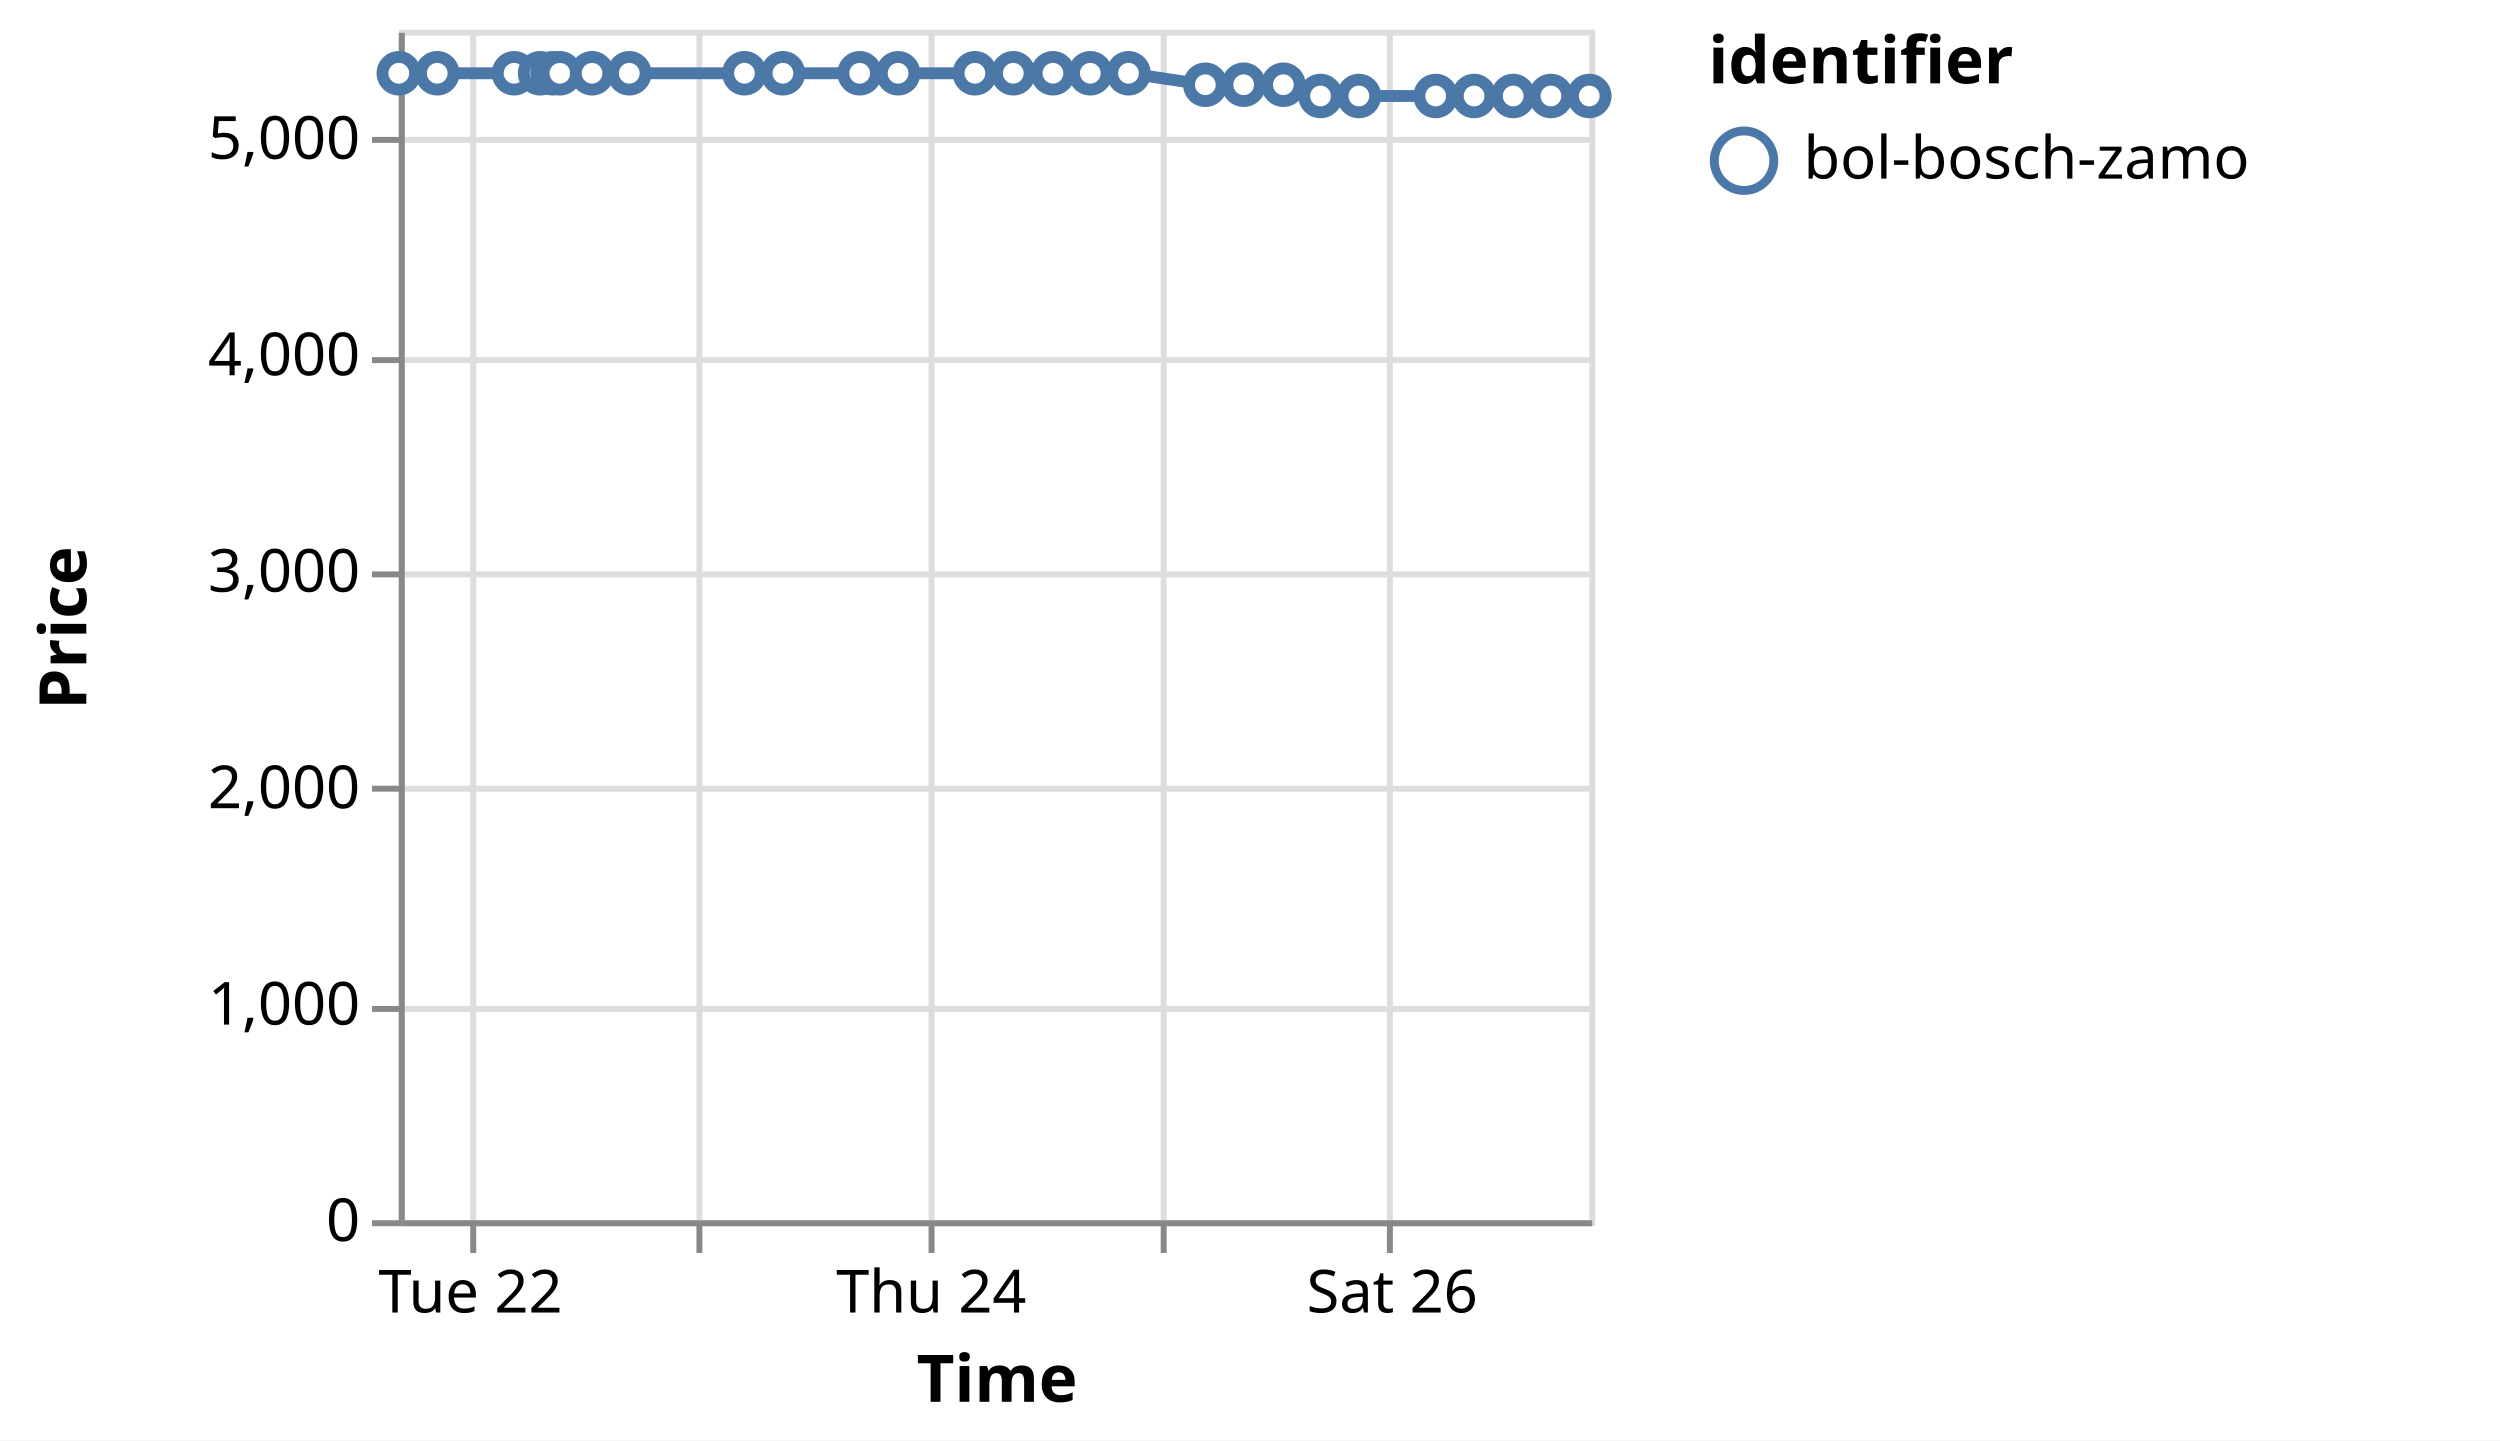
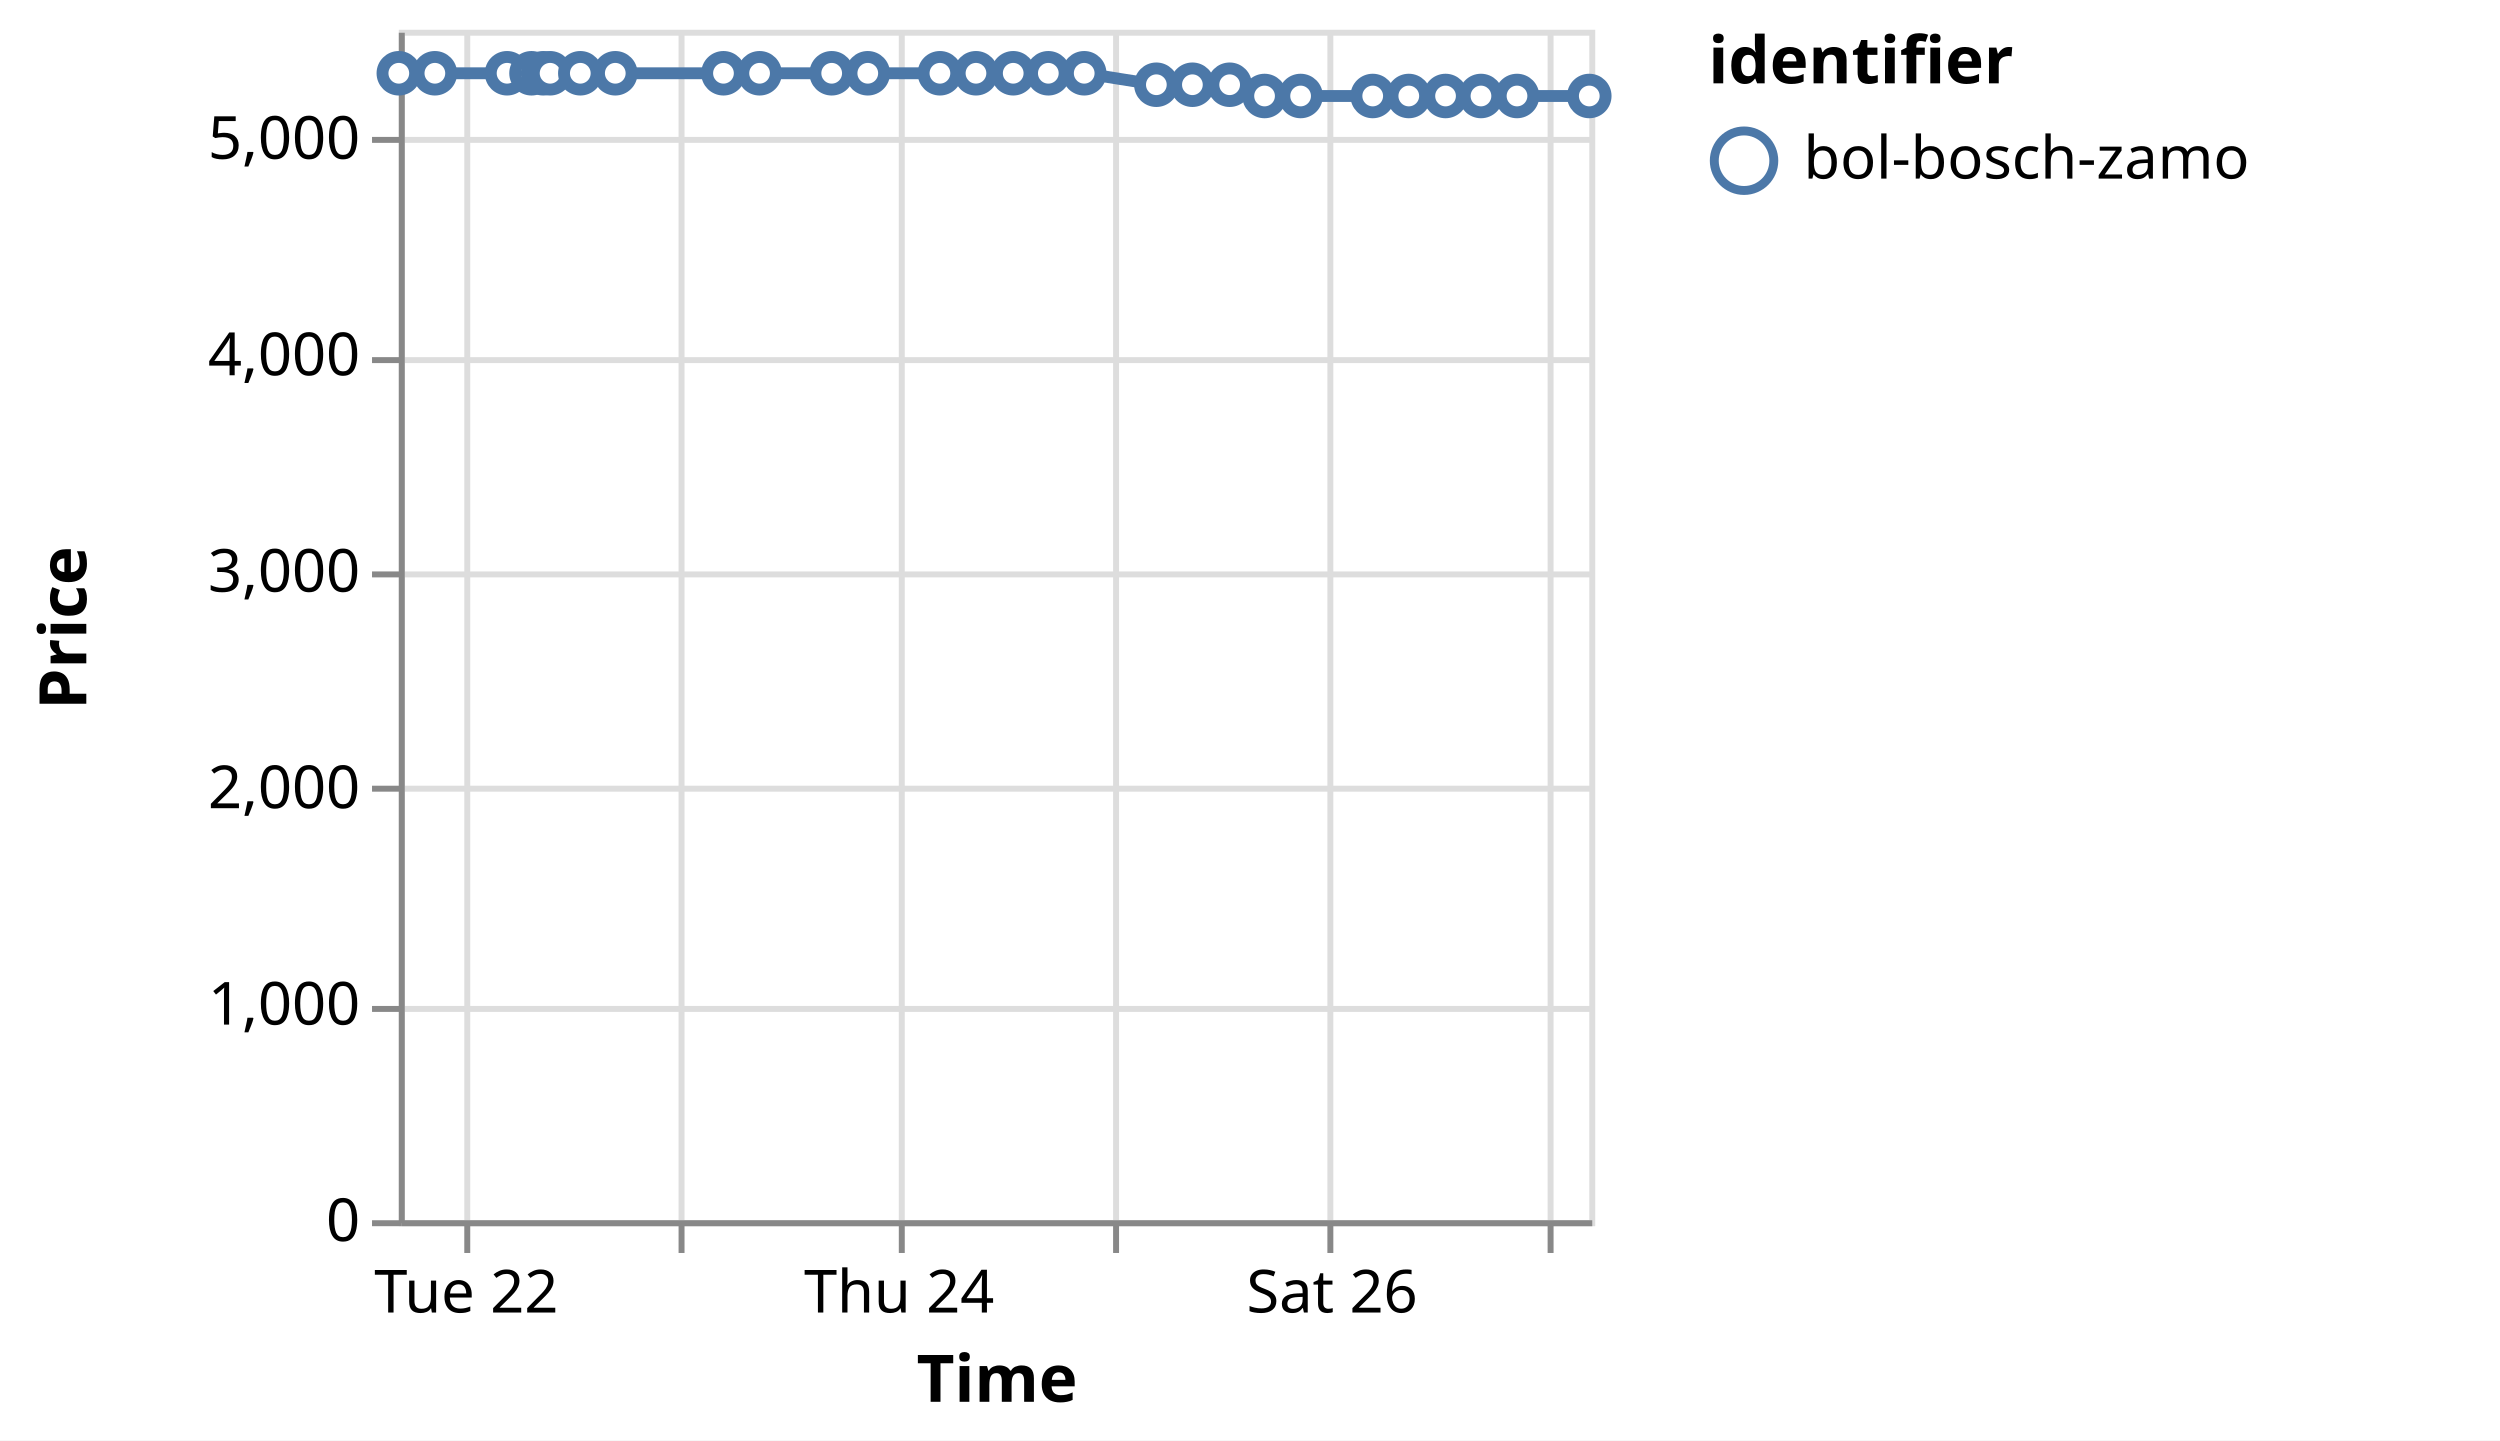
<svg xmlns="http://www.w3.org/2000/svg" version="1.1" class="marks" width="420" height="242" viewBox="0 0 420 242">
  <rect width="420" height="242" fill="white" />
  <g fill="none" stroke-miterlimit="10" transform="translate(67,5)">
    <g class="mark-group role-frame root" role="graphics-object" aria-roledescription="group mark container">
      <g transform="translate(0,0)">
        <path class="background" aria-hidden="true" d="M0.5,0.5h200v200h-200Z" stroke="#ddd" />
        <g>
          <g class="mark-group role-axis" aria-hidden="true">
            <g transform="translate(0.5,200.5)">
              <path class="background" aria-hidden="true" d="M0,0h0v0h0Z" pointer-events="none" />
              <g>
                <g class="mark-rule role-axis-grid" pointer-events="none">
-                   <line transform="translate(12,-200)" x2="0" y2="200" stroke="#ddd" stroke-width="1" opacity="1" />
-                   <line transform="translate(50,-200)" x2="0" y2="200" stroke="#ddd" stroke-width="1" opacity="1" />
-                   <line transform="translate(89,-200)" x2="0" y2="200" stroke="#ddd" stroke-width="1" opacity="1" />
-                   <line transform="translate(128,-200)" x2="0" y2="200" stroke="#ddd" stroke-width="1" opacity="1" />
-                   <line transform="translate(166,-200)" x2="0" y2="200" stroke="#ddd" stroke-width="1" opacity="1" />
+                   <line transform="translate(11,-200)" x2="0" y2="200" stroke="#ddd" stroke-width="1" opacity="1" />
+                   <line transform="translate(47,-200)" x2="0" y2="200" stroke="#ddd" stroke-width="1" opacity="1" />
+                   <line transform="translate(84,-200)" x2="0" y2="200" stroke="#ddd" stroke-width="1" opacity="1" />
+                   <line transform="translate(120,-200)" x2="0" y2="200" stroke="#ddd" stroke-width="1" opacity="1" />
+                   <line transform="translate(156,-200)" x2="0" y2="200" stroke="#ddd" stroke-width="1" opacity="1" />
+                   <line transform="translate(193,-200)" x2="0" y2="200" stroke="#ddd" stroke-width="1" opacity="1" />
                </g>
              </g>
              <path class="foreground" aria-hidden="true" d="" pointer-events="none" display="none" />
            </g>
          </g>
          <g class="mark-group role-axis" aria-hidden="true">
            <g transform="translate(0.5,0.5)">
              <path class="background" aria-hidden="true" d="M0,0h0v0h0Z" pointer-events="none" />
              <g>
                <g class="mark-rule role-axis-grid" pointer-events="none">
                  <line transform="translate(0,200)" x2="200" y2="0" stroke="#ddd" stroke-width="1" opacity="1" />
                  <line transform="translate(0,164)" x2="200" y2="0" stroke="#ddd" stroke-width="1" opacity="1" />
                  <line transform="translate(0,127)" x2="200" y2="0" stroke="#ddd" stroke-width="1" opacity="1" />
                  <line transform="translate(0,91)" x2="200" y2="0" stroke="#ddd" stroke-width="1" opacity="1" />
                  <line transform="translate(0,55)" x2="200" y2="0" stroke="#ddd" stroke-width="1" opacity="1" />
                  <line transform="translate(0,18)" x2="200" y2="0" stroke="#ddd" stroke-width="1" opacity="1" />
                </g>
              </g>
              <path class="foreground" aria-hidden="true" d="" pointer-events="none" display="none" />
            </g>
          </g>
-           <g class="mark-group role-axis" role="graphics-symbol" aria-roledescription="axis" aria-label="X-axis titled 'Time' for a time scale with values from Monday, 21 August 2023, 4:50:33 PM to Saturday, 26 August 2023, 8:50:25 PM">
+           <g class="mark-group role-axis" role="graphics-symbol" aria-roledescription="axis" aria-label="X-axis titled 'Time' for a time scale with values from Monday, 21 August 2023, 4:50:33 PM to Sunday, 27 August 2023, 4:51:20 AM">
            <g transform="translate(0.5,200.5)">
              <path class="background" aria-hidden="true" d="M0,0h0v0h0Z" pointer-events="none" />
              <g>
                <g class="mark-rule role-axis-tick" pointer-events="none">
-                   <line transform="translate(12,0)" x2="0" y2="5" stroke="#888" stroke-width="1" opacity="1" />
-                   <line transform="translate(50,0)" x2="0" y2="5" stroke="#888" stroke-width="1" opacity="1" />
-                   <line transform="translate(89,0)" x2="0" y2="5" stroke="#888" stroke-width="1" opacity="1" />
-                   <line transform="translate(128,0)" x2="0" y2="5" stroke="#888" stroke-width="1" opacity="1" />
-                   <line transform="translate(166,0)" x2="0" y2="5" stroke="#888" stroke-width="1" opacity="1" />
+                   <line transform="translate(11,0)" x2="0" y2="5" stroke="#888" stroke-width="1" opacity="1" />
+                   <line transform="translate(47,0)" x2="0" y2="5" stroke="#888" stroke-width="1" opacity="1" />
+                   <line transform="translate(84,0)" x2="0" y2="5" stroke="#888" stroke-width="1" opacity="1" />
+                   <line transform="translate(120,0)" x2="0" y2="5" stroke="#888" stroke-width="1" opacity="1" />
+                   <line transform="translate(156,0)" x2="0" y2="5" stroke="#888" stroke-width="1" opacity="1" />
+                   <line transform="translate(193,0)" x2="0" y2="5" stroke="#888" stroke-width="1" opacity="1" />
                </g>
                <g class="mark-text role-axis-label" pointer-events="none">
-                   <text text-anchor="middle" transform="translate(11.54443,15)" font-family="sans-serif" font-size="10px" fill="#000" opacity="1">Tue 22</text>
-                   <text text-anchor="middle" transform="translate(50.25475,15)" font-family="sans-serif" font-size="10px" fill="#000" opacity="0">Wed 23</text>
-                   <text text-anchor="middle" transform="translate(88.96508,15)" font-family="sans-serif" font-size="10px" fill="#000" opacity="1">Thu 24</text>
-                   <text text-anchor="middle" transform="translate(127.6754,15)" font-family="sans-serif" font-size="10px" fill="#000" opacity="0">Fri 25</text>
-                   <text text-anchor="middle" transform="translate(166.3857,15)" font-family="sans-serif" font-size="10px" fill="#000" opacity="1">Sat 26</text>
+                   <text text-anchor="middle" transform="translate(10.8435,15)" font-family="sans-serif" font-size="10px" fill="#000" opacity="1">Tue 22</text>
+                   <text text-anchor="middle" transform="translate(47.20353,15)" font-family="sans-serif" font-size="10px" fill="#000" opacity="0">Wed 23</text>
+                   <text text-anchor="middle" transform="translate(83.56355,15)" font-family="sans-serif" font-size="10px" fill="#000" opacity="1">Thu 24</text>
+                   <text text-anchor="middle" transform="translate(119.9236,15)" font-family="sans-serif" font-size="10px" fill="#000" opacity="0">Fri 25</text>
+                   <text text-anchor="middle" transform="translate(156.2836,15)" font-family="sans-serif" font-size="10px" fill="#000" opacity="1">Sat 26</text>
+                   <text text-anchor="middle" transform="translate(192.6436,15)" font-family="sans-serif" font-size="10px" fill="#000" opacity="0">Aug 27</text>
                </g>
                <g class="mark-rule role-axis-domain" pointer-events="none">
                  <line transform="translate(0,0)" x2="200" y2="0" stroke="#888" stroke-width="1" opacity="1" />
                </g>
                <g class="mark-text role-axis-title" pointer-events="none">
                  <text text-anchor="middle" transform="translate(100,30)" font-family="sans-serif" font-size="11px" font-weight="bold" fill="#000" opacity="1">Time</text>
                </g>
              </g>
              <path class="foreground" aria-hidden="true" d="" pointer-events="none" display="none" />
            </g>
          </g>
          <g class="mark-group role-axis" role="graphics-symbol" aria-roledescription="axis" aria-label="Y-axis titled 'Price' for a linear scale with values from 0 to 5,500">
            <g transform="translate(0.5,0.5)">
              <path class="background" aria-hidden="true" d="M0,0h0v0h0Z" pointer-events="none" />
              <g>
                <g class="mark-rule role-axis-tick" pointer-events="none">
                  <line transform="translate(0,200)" x2="-5" y2="0" stroke="#888" stroke-width="1" opacity="1" />
                  <line transform="translate(0,164)" x2="-5" y2="0" stroke="#888" stroke-width="1" opacity="1" />
                  <line transform="translate(0,127)" x2="-5" y2="0" stroke="#888" stroke-width="1" opacity="1" />
                  <line transform="translate(0,91)" x2="-5" y2="0" stroke="#888" stroke-width="1" opacity="1" />
                  <line transform="translate(0,55)" x2="-5" y2="0" stroke="#888" stroke-width="1" opacity="1" />
                  <line transform="translate(0,18)" x2="-5" y2="0" stroke="#888" stroke-width="1" opacity="1" />
                </g>
                <g class="mark-text role-axis-label" pointer-events="none">
                  <text text-anchor="end" transform="translate(-7,203)" font-family="sans-serif" font-size="10px" fill="#000" opacity="1">0</text>
                  <text text-anchor="end" transform="translate(-7,166.6364)" font-family="sans-serif" font-size="10px" fill="#000" opacity="1">1,000</text>
                  <text text-anchor="end" transform="translate(-7,130.2727)" font-family="sans-serif" font-size="10px" fill="#000" opacity="1">2,000</text>
                  <text text-anchor="end" transform="translate(-7,93.90909)" font-family="sans-serif" font-size="10px" fill="#000" opacity="1">3,000</text>
                  <text text-anchor="end" transform="translate(-7,57.54545)" font-family="sans-serif" font-size="10px" fill="#000" opacity="1">4,000</text>
                  <text text-anchor="end" transform="translate(-7,21.18182)" font-family="sans-serif" font-size="10px" fill="#000" opacity="1">5,000</text>
                </g>
                <g class="mark-rule role-axis-domain" pointer-events="none">
                  <line transform="translate(0,200)" x2="0" y2="-200" stroke="#888" stroke-width="1" opacity="1" />
                </g>
                <g class="mark-text role-axis-title" pointer-events="none">
                  <text text-anchor="middle" transform="translate(-51,100) rotate(-90) translate(0,-2)" font-family="sans-serif" font-size="11px" font-weight="bold" fill="#000" opacity="1">Price</text>
                </g>
              </g>
              <path class="foreground" aria-hidden="true" d="" pointer-events="none" display="none" />
            </g>
          </g>
          <g class="mark-group role-scope layer_0_pathgroup" role="graphics-object" aria-roledescription="group mark container">
            <g transform="translate(0,0)">
              <path class="background" aria-hidden="true" d="M0,0h200v200h-200Z" />
              <g>
                <g class="mark-line role-mark layer_0_marks" role="graphics-object" aria-roledescription="line mark container">
-                   <path aria-label="Time: Aug 21, 2023; Price: 5299; identifier: bol-bosch-zamo" role="graphics-symbol" aria-roledescription="line mark" d="M0,7.309L6.45,7.309L19.363,7.309L23.735,7.309L25.816,7.309L27.061,7.309L32.463,7.309L38.717,7.309L58.068,7.309L64.53,7.309L77.426,7.309L83.879,7.309L96.784,7.309L103.231,7.309L109.893,7.309L116.173,7.309L122.591,7.309L135.494,9.236L141.941,9.236L148.605,9.236L154.847,11.127L161.295,11.127L174.193,11.127L180.646,11.127L187.219,11.127L193.555,11.127L200,11.127" stroke="#4c78a8" stroke-width="2" />
+                   <path aria-label="Time: Aug 21, 2023; Price: 5299; identifier: bol-bosch-zamo" role="graphics-symbol" aria-roledescription="line mark" d="M0,7.309L6.058,7.309L18.187,7.309L22.294,7.309L24.248,7.309L25.418,7.309L30.492,7.309L36.367,7.309L54.543,7.309L60.612,7.309L72.725,7.309L78.786,7.309L90.908,7.309L96.963,7.309L103.221,7.309L109.119,7.309L115.148,7.309L127.267,9.236L133.323,9.236L139.582,9.236L145.445,11.127L151.502,11.127L163.617,11.127L169.678,11.127L175.852,11.127L181.803,11.127L187.857,11.127L200,11.127" stroke="#4c78a8" stroke-width="2" />
                </g>
              </g>
              <path class="foreground" aria-hidden="true" d="" display="none" />
            </g>
          </g>
          <g class="mark-symbol role-mark layer_1_marks" role="graphics-object" aria-roledescription="symbol mark container">
            <path aria-label="Time: Aug 21, 2023; Price: 5299; identifier: bol-bosch-zamo" role="graphics-symbol" aria-roledescription="point" transform="translate(0,7.309091)" d="M2.739,0A2.739,2.739,0,1,1,-2.739,0A2.739,2.739,0,1,1,2.739,0" fill="white" stroke="#4c78a8" stroke-width="2" opacity="1" />
-             <path aria-label="Time: Aug 21, 2023; Price: 5299; identifier: bol-bosch-zamo" role="graphics-symbol" aria-roledescription="point" transform="translate(6.449651,7.309091)" d="M2.739,0A2.739,2.739,0,1,1,-2.739,0A2.739,2.739,0,1,1,2.739,0" fill="white" stroke="#4c78a8" stroke-width="2" opacity="1" />
-             <path aria-label="Time: Aug 22, 2023; Price: 5299; identifier: bol-bosch-zamo" role="graphics-symbol" aria-roledescription="point" transform="translate(19.36283,7.309091)" d="M2.739,0A2.739,2.739,0,1,1,-2.739,0A2.739,2.739,0,1,1,2.739,0" fill="white" stroke="#4c78a8" stroke-width="2" opacity="1" />
-             <path aria-label="Time: Aug 22, 2023; Price: 5299; identifier: bol-bosch-zamo" role="graphics-symbol" aria-roledescription="point" transform="translate(23.73521,7.309091)" d="M2.739,0A2.739,2.739,0,1,1,-2.739,0A2.739,2.739,0,1,1,2.739,0" fill="white" stroke="#4c78a8" stroke-width="2" opacity="1" />
-             <path aria-label="Time: Aug 22, 2023; Price: 5299; identifier: bol-bosch-zamo" role="graphics-symbol" aria-roledescription="point" transform="translate(25.8157,7.309091)" d="M2.739,0A2.739,2.739,0,1,1,-2.739,0A2.739,2.739,0,1,1,2.739,0" fill="white" stroke="#4c78a8" stroke-width="2" opacity="1" />
-             <path aria-label="Time: Aug 22, 2023; Price: 5299; identifier: bol-bosch-zamo" role="graphics-symbol" aria-roledescription="point" transform="translate(27.06072,7.309091)" d="M2.739,0A2.739,2.739,0,1,1,-2.739,0A2.739,2.739,0,1,1,2.739,0" fill="white" stroke="#4c78a8" stroke-width="2" opacity="1" />
-             <path aria-label="Time: Aug 22, 2023; Price: 5299; identifier: bol-bosch-zamo" role="graphics-symbol" aria-roledescription="point" transform="translate(32.46334,7.309091)" d="M2.739,0A2.739,2.739,0,1,1,-2.739,0A2.739,2.739,0,1,1,2.739,0" fill="white" stroke="#4c78a8" stroke-width="2" opacity="1" />
-             <path aria-label="Time: Aug 22, 2023; Price: 5299; identifier: bol-bosch-zamo" role="graphics-symbol" aria-roledescription="point" transform="translate(38.7174,7.309091)" d="M2.739,0A2.739,2.739,0,1,1,-2.739,0A2.739,2.739,0,1,1,2.739,0" fill="white" stroke="#4c78a8" stroke-width="2" opacity="1" />
-             <path aria-label="Time: Aug 23, 2023; Price: 5299; identifier: bol-bosch-zamo" role="graphics-symbol" aria-roledescription="point" transform="translate(58.06842,7.309091)" d="M2.739,0A2.739,2.739,0,1,1,-2.739,0A2.739,2.739,0,1,1,2.739,0" fill="white" stroke="#4c78a8" stroke-width="2" opacity="1" />
-             <path aria-label="Time: Aug 23, 2023; Price: 5299; identifier: bol-bosch-zamo" role="graphics-symbol" aria-roledescription="point" transform="translate(64.53001,7.309091)" d="M2.739,0A2.739,2.739,0,1,1,-2.739,0A2.739,2.739,0,1,1,2.739,0" fill="white" stroke="#4c78a8" stroke-width="2" opacity="1" />
-             <path aria-label="Time: Aug 23, 2023; Price: 5299; identifier: bol-bosch-zamo" role="graphics-symbol" aria-roledescription="point" transform="translate(77.42638,7.309091)" d="M2.739,0A2.739,2.739,0,1,1,-2.739,0A2.739,2.739,0,1,1,2.739,0" fill="white" stroke="#4c78a8" stroke-width="2" opacity="1" />
-             <path aria-label="Time: Aug 23, 2023; Price: 5299; identifier: bol-bosch-zamo" role="graphics-symbol" aria-roledescription="point" transform="translate(83.87893,7.309091)" d="M2.739,0A2.739,2.739,0,1,1,-2.739,0A2.739,2.739,0,1,1,2.739,0" fill="white" stroke="#4c78a8" stroke-width="2" opacity="1" />
-             <path aria-label="Time: Aug 24, 2023; Price: 5299; identifier: bol-bosch-zamo" role="graphics-symbol" aria-roledescription="point" transform="translate(96.78428,7.309091)" d="M2.739,0A2.739,2.739,0,1,1,-2.739,0A2.739,2.739,0,1,1,2.739,0" fill="white" stroke="#4c78a8" stroke-width="2" opacity="1" />
-             <path aria-label="Time: Aug 24, 2023; Price: 5299; identifier: bol-bosch-zamo" role="graphics-symbol" aria-roledescription="point" transform="translate(103.2307,7.309091)" d="M2.739,0A2.739,2.739,0,1,1,-2.739,0A2.739,2.739,0,1,1,2.739,0" fill="white" stroke="#4c78a8" stroke-width="2" opacity="1" />
-             <path aria-label="Time: Aug 24, 2023; Price: 5299; identifier: bol-bosch-zamo" role="graphics-symbol" aria-roledescription="point" transform="translate(109.8927,7.309091)" d="M2.739,0A2.739,2.739,0,1,1,-2.739,0A2.739,2.739,0,1,1,2.739,0" fill="white" stroke="#4c78a8" stroke-width="2" opacity="1" />
-             <path aria-label="Time: Aug 24, 2023; Price: 5299; identifier: bol-bosch-zamo" role="graphics-symbol" aria-roledescription="point" transform="translate(116.1729,7.309091)" d="M2.739,0A2.739,2.739,0,1,1,-2.739,0A2.739,2.739,0,1,1,2.739,0" fill="white" stroke="#4c78a8" stroke-width="2" opacity="1" />
-             <path aria-label="Time: Aug 24, 2023; Price: 5299; identifier: bol-bosch-zamo" role="graphics-symbol" aria-roledescription="point" transform="translate(122.5907,7.309091)" d="M2.739,0A2.739,2.739,0,1,1,-2.739,0A2.739,2.739,0,1,1,2.739,0" fill="white" stroke="#4c78a8" stroke-width="2" opacity="1" />
-             <path aria-label="Time: Aug 25, 2023; Price: 5246; identifier: bol-bosch-zamo" role="graphics-symbol" aria-roledescription="point" transform="translate(135.4938,9.236364)" d="M2.739,0A2.739,2.739,0,1,1,-2.739,0A2.739,2.739,0,1,1,2.739,0" fill="white" stroke="#4c78a8" stroke-width="2" opacity="1" />
-             <path aria-label="Time: Aug 25, 2023; Price: 5246; identifier: bol-bosch-zamo" role="graphics-symbol" aria-roledescription="point" transform="translate(141.9407,9.236364)" d="M2.739,0A2.739,2.739,0,1,1,-2.739,0A2.739,2.739,0,1,1,2.739,0" fill="white" stroke="#4c78a8" stroke-width="2" opacity="1" />
-             <path aria-label="Time: Aug 25, 2023; Price: 5246; identifier: bol-bosch-zamo" role="graphics-symbol" aria-roledescription="point" transform="translate(148.605,9.236364)" d="M2.739,0A2.739,2.739,0,1,1,-2.739,0A2.739,2.739,0,1,1,2.739,0" fill="white" stroke="#4c78a8" stroke-width="2" opacity="1" />
-             <path aria-label="Time: Aug 25, 2023; Price: 5194; identifier: bol-bosch-zamo" role="graphics-symbol" aria-roledescription="point" transform="translate(154.8466,11.12727)" d="M2.739,0A2.739,2.739,0,1,1,-2.739,0A2.739,2.739,0,1,1,2.739,0" fill="white" stroke="#4c78a8" stroke-width="2" opacity="1" />
-             <path aria-label="Time: Aug 25, 2023; Price: 5194; identifier: bol-bosch-zamo" role="graphics-symbol" aria-roledescription="point" transform="translate(161.2954,11.12727)" d="M2.739,0A2.739,2.739,0,1,1,-2.739,0A2.739,2.739,0,1,1,2.739,0" fill="white" stroke="#4c78a8" stroke-width="2" opacity="1" />
-             <path aria-label="Time: Aug 26, 2023; Price: 5194; identifier: bol-bosch-zamo" role="graphics-symbol" aria-roledescription="point" transform="translate(174.193,11.12727)" d="M2.739,0A2.739,2.739,0,1,1,-2.739,0A2.739,2.739,0,1,1,2.739,0" fill="white" stroke="#4c78a8" stroke-width="2" opacity="1" />
-             <path aria-label="Time: Aug 26, 2023; Price: 5194; identifier: bol-bosch-zamo" role="graphics-symbol" aria-roledescription="point" transform="translate(180.6459,11.12727)" d="M2.739,0A2.739,2.739,0,1,1,-2.739,0A2.739,2.739,0,1,1,2.739,0" fill="white" stroke="#4c78a8" stroke-width="2" opacity="1" />
-             <path aria-label="Time: Aug 26, 2023; Price: 5194; identifier: bol-bosch-zamo" role="graphics-symbol" aria-roledescription="point" transform="translate(187.2186,11.12727)" d="M2.739,0A2.739,2.739,0,1,1,-2.739,0A2.739,2.739,0,1,1,2.739,0" fill="white" stroke="#4c78a8" stroke-width="2" opacity="1" />
-             <path aria-label="Time: Aug 26, 2023; Price: 5194; identifier: bol-bosch-zamo" role="graphics-symbol" aria-roledescription="point" transform="translate(193.5549,11.12727)" d="M2.739,0A2.739,2.739,0,1,1,-2.739,0A2.739,2.739,0,1,1,2.739,0" fill="white" stroke="#4c78a8" stroke-width="2" opacity="1" />
-             <path aria-label="Time: Aug 26, 2023; Price: 5194; identifier: bol-bosch-zamo" role="graphics-symbol" aria-roledescription="point" transform="translate(200,11.12727)" d="M2.739,0A2.739,2.739,0,1,1,-2.739,0A2.739,2.739,0,1,1,2.739,0" fill="white" stroke="#4c78a8" stroke-width="2" opacity="1" />
+             <path aria-label="Time: Aug 21, 2023; Price: 5299; identifier: bol-bosch-zamo" role="graphics-symbol" aria-roledescription="point" transform="translate(6.05806,7.309091)" d="M2.739,0A2.739,2.739,0,1,1,-2.739,0A2.739,2.739,0,1,1,2.739,0" fill="white" stroke="#4c78a8" stroke-width="2" opacity="1" />
+             <path aria-label="Time: Aug 22, 2023; Price: 5299; identifier: bol-bosch-zamo" role="graphics-symbol" aria-roledescription="point" transform="translate(18.18721,7.309091)" d="M2.739,0A2.739,2.739,0,1,1,-2.739,0A2.739,2.739,0,1,1,2.739,0" fill="white" stroke="#4c78a8" stroke-width="2" opacity="1" />
+             <path aria-label="Time: Aug 22, 2023; Price: 5299; identifier: bol-bosch-zamo" role="graphics-symbol" aria-roledescription="point" transform="translate(22.29412,7.309091)" d="M2.739,0A2.739,2.739,0,1,1,-2.739,0A2.739,2.739,0,1,1,2.739,0" fill="white" stroke="#4c78a8" stroke-width="2" opacity="1" />
+             <path aria-label="Time: Aug 22, 2023; Price: 5299; identifier: bol-bosch-zamo" role="graphics-symbol" aria-roledescription="point" transform="translate(24.2483,7.309091)" d="M2.739,0A2.739,2.739,0,1,1,-2.739,0A2.739,2.739,0,1,1,2.739,0" fill="white" stroke="#4c78a8" stroke-width="2" opacity="1" />
+             <path aria-label="Time: Aug 22, 2023; Price: 5299; identifier: bol-bosch-zamo" role="graphics-symbol" aria-roledescription="point" transform="translate(25.41772,7.309091)" d="M2.739,0A2.739,2.739,0,1,1,-2.739,0A2.739,2.739,0,1,1,2.739,0" fill="white" stroke="#4c78a8" stroke-width="2" opacity="1" />
+             <path aria-label="Time: Aug 22, 2023; Price: 5299; identifier: bol-bosch-zamo" role="graphics-symbol" aria-roledescription="point" transform="translate(30.49232,7.309091)" d="M2.739,0A2.739,2.739,0,1,1,-2.739,0A2.739,2.739,0,1,1,2.739,0" fill="white" stroke="#4c78a8" stroke-width="2" opacity="1" />
+             <path aria-label="Time: Aug 22, 2023; Price: 5299; identifier: bol-bosch-zamo" role="graphics-symbol" aria-roledescription="point" transform="translate(36.36667,7.309091)" d="M2.739,0A2.739,2.739,0,1,1,-2.739,0A2.739,2.739,0,1,1,2.739,0" fill="white" stroke="#4c78a8" stroke-width="2" opacity="1" />
+             <path aria-label="Time: Aug 23, 2023; Price: 5299; identifier: bol-bosch-zamo" role="graphics-symbol" aria-roledescription="point" transform="translate(54.54279,7.309091)" d="M2.739,0A2.739,2.739,0,1,1,-2.739,0A2.739,2.739,0,1,1,2.739,0" fill="white" stroke="#4c78a8" stroke-width="2" opacity="1" />
+             <path aria-label="Time: Aug 23, 2023; Price: 5299; identifier: bol-bosch-zamo" role="graphics-symbol" aria-roledescription="point" transform="translate(60.61206,7.309091)" d="M2.739,0A2.739,2.739,0,1,1,-2.739,0A2.739,2.739,0,1,1,2.739,0" fill="white" stroke="#4c78a8" stroke-width="2" opacity="1" />
+             <path aria-label="Time: Aug 23, 2023; Price: 5299; identifier: bol-bosch-zamo" role="graphics-symbol" aria-roledescription="point" transform="translate(72.72543,7.309091)" d="M2.739,0A2.739,2.739,0,1,1,-2.739,0A2.739,2.739,0,1,1,2.739,0" fill="white" stroke="#4c78a8" stroke-width="2" opacity="1" />
+             <path aria-label="Time: Aug 23, 2023; Price: 5299; identifier: bol-bosch-zamo" role="graphics-symbol" aria-roledescription="point" transform="translate(78.78621,7.309091)" d="M2.739,0A2.739,2.739,0,1,1,-2.739,0A2.739,2.739,0,1,1,2.739,0" fill="white" stroke="#4c78a8" stroke-width="2" opacity="1" />
+             <path aria-label="Time: Aug 24, 2023; Price: 5299; identifier: bol-bosch-zamo" role="graphics-symbol" aria-roledescription="point" transform="translate(90.90801,7.309091)" d="M2.739,0A2.739,2.739,0,1,1,-2.739,0A2.739,2.739,0,1,1,2.739,0" fill="white" stroke="#4c78a8" stroke-width="2" opacity="1" />
+             <path aria-label="Time: Aug 24, 2023; Price: 5299; identifier: bol-bosch-zamo" role="graphics-symbol" aria-roledescription="point" transform="translate(96.96304,7.309091)" d="M2.739,0A2.739,2.739,0,1,1,-2.739,0A2.739,2.739,0,1,1,2.739,0" fill="white" stroke="#4c78a8" stroke-width="2" opacity="1" />
+             <path aria-label="Time: Aug 24, 2023; Price: 5299; identifier: bol-bosch-zamo" role="graphics-symbol" aria-roledescription="point" transform="translate(103.2206,7.309091)" d="M2.739,0A2.739,2.739,0,1,1,-2.739,0A2.739,2.739,0,1,1,2.739,0" fill="white" stroke="#4c78a8" stroke-width="2" opacity="1" />
+             <path aria-label="Time: Aug 24, 2023; Price: 5299; identifier: bol-bosch-zamo" role="graphics-symbol" aria-roledescription="point" transform="translate(109.1194,7.309091)" d="M2.739,0A2.739,2.739,0,1,1,-2.739,0A2.739,2.739,0,1,1,2.739,0" fill="white" stroke="#4c78a8" stroke-width="2" opacity="1" />
+             <path aria-label="Time: Aug 24, 2023; Price: 5299; identifier: bol-bosch-zamo" role="graphics-symbol" aria-roledescription="point" transform="translate(115.1476,7.309091)" d="M2.739,0A2.739,2.739,0,1,1,-2.739,0A2.739,2.739,0,1,1,2.739,0" fill="white" stroke="#4c78a8" stroke-width="2" opacity="1" />
+             <path aria-label="Time: Aug 25, 2023; Price: 5246; identifier: bol-bosch-zamo" role="graphics-symbol" aria-roledescription="point" transform="translate(127.2673,9.236364)" d="M2.739,0A2.739,2.739,0,1,1,-2.739,0A2.739,2.739,0,1,1,2.739,0" fill="white" stroke="#4c78a8" stroke-width="2" opacity="1" />
+             <path aria-label="Time: Aug 25, 2023; Price: 5246; identifier: bol-bosch-zamo" role="graphics-symbol" aria-roledescription="point" transform="translate(133.3228,9.236364)" d="M2.739,0A2.739,2.739,0,1,1,-2.739,0A2.739,2.739,0,1,1,2.739,0" fill="white" stroke="#4c78a8" stroke-width="2" opacity="1" />
+             <path aria-label="Time: Aug 25, 2023; Price: 5246; identifier: bol-bosch-zamo" role="graphics-symbol" aria-roledescription="point" transform="translate(139.5824,9.236364)" d="M2.739,0A2.739,2.739,0,1,1,-2.739,0A2.739,2.739,0,1,1,2.739,0" fill="white" stroke="#4c78a8" stroke-width="2" opacity="1" />
+             <path aria-label="Time: Aug 25, 2023; Price: 5194; identifier: bol-bosch-zamo" role="graphics-symbol" aria-roledescription="point" transform="translate(145.4451,11.12727)" d="M2.739,0A2.739,2.739,0,1,1,-2.739,0A2.739,2.739,0,1,1,2.739,0" fill="white" stroke="#4c78a8" stroke-width="2" opacity="1" />
+             <path aria-label="Time: Aug 25, 2023; Price: 5194; identifier: bol-bosch-zamo" role="graphics-symbol" aria-roledescription="point" transform="translate(151.5023,11.12727)" d="M2.739,0A2.739,2.739,0,1,1,-2.739,0A2.739,2.739,0,1,1,2.739,0" fill="white" stroke="#4c78a8" stroke-width="2" opacity="1" />
+             <path aria-label="Time: Aug 26, 2023; Price: 5194; identifier: bol-bosch-zamo" role="graphics-symbol" aria-roledescription="point" transform="translate(163.6168,11.12727)" d="M2.739,0A2.739,2.739,0,1,1,-2.739,0A2.739,2.739,0,1,1,2.739,0" fill="white" stroke="#4c78a8" stroke-width="2" opacity="1" />
+             <path aria-label="Time: Aug 26, 2023; Price: 5194; identifier: bol-bosch-zamo" role="graphics-symbol" aria-roledescription="point" transform="translate(169.678,11.12727)" d="M2.739,0A2.739,2.739,0,1,1,-2.739,0A2.739,2.739,0,1,1,2.739,0" fill="white" stroke="#4c78a8" stroke-width="2" opacity="1" />
+             <path aria-label="Time: Aug 26, 2023; Price: 5194; identifier: bol-bosch-zamo" role="graphics-symbol" aria-roledescription="point" transform="translate(175.8516,11.12727)" d="M2.739,0A2.739,2.739,0,1,1,-2.739,0A2.739,2.739,0,1,1,2.739,0" fill="white" stroke="#4c78a8" stroke-width="2" opacity="1" />
+             <path aria-label="Time: Aug 26, 2023; Price: 5194; identifier: bol-bosch-zamo" role="graphics-symbol" aria-roledescription="point" transform="translate(181.8032,11.12727)" d="M2.739,0A2.739,2.739,0,1,1,-2.739,0A2.739,2.739,0,1,1,2.739,0" fill="white" stroke="#4c78a8" stroke-width="2" opacity="1" />
+             <path aria-label="Time: Aug 26, 2023; Price: 5194; identifier: bol-bosch-zamo" role="graphics-symbol" aria-roledescription="point" transform="translate(187.857,11.12727)" d="M2.739,0A2.739,2.739,0,1,1,-2.739,0A2.739,2.739,0,1,1,2.739,0" fill="white" stroke="#4c78a8" stroke-width="2" opacity="1" />
+             <path aria-label="Time: Aug 27, 2023; Price: 5194; identifier: bol-bosch-zamo" role="graphics-symbol" aria-roledescription="point" transform="translate(200,11.12727)" d="M2.739,0A2.739,2.739,0,1,1,-2.739,0A2.739,2.739,0,1,1,2.739,0" fill="white" stroke="#4c78a8" stroke-width="2" opacity="1" />
          </g>
          <g class="mark-group role-legend" role="graphics-symbol" aria-roledescription="legend" aria-label="Symbol legend titled 'identifier' for stroke color with 1 value: bol-bosch-zamo">
            <g transform="translate(220,0)">
              <path class="background" aria-hidden="true" d="M0,0h128v29h-128Z" pointer-events="none" />
              <g>
                <g class="mark-group role-legend-entry">
                  <g transform="translate(0,16)">
                    <path class="background" aria-hidden="true" d="M0,0h0v0h0Z" pointer-events="none" />
                    <g>
                      <g class="mark-group role-scope" role="graphics-object" aria-roledescription="group mark container">
                        <g transform="translate(0,0)">
                          <path class="background" aria-hidden="true" d="M0,0h128v12.5h-128Z" pointer-events="none" opacity="1" />
                          <g>
                            <g class="mark-symbol role-legend-symbol" pointer-events="none">
                              <path transform="translate(6,6)" d="M5,0A5,5,0,1,1,-5,0A5,5,0,1,1,5,0" fill="white" stroke="#4c78a8" stroke-width="1.5" opacity="1" />
                            </g>
                            <g class="mark-text role-legend-label" pointer-events="none">
                              <text text-anchor="start" transform="translate(16,9)" font-family="sans-serif" font-size="10px" fill="#000" opacity="1">bol-bosch-zamo</text>
                            </g>
                          </g>
                          <path class="foreground" aria-hidden="true" d="" pointer-events="none" display="none" />
                        </g>
                      </g>
                    </g>
                    <path class="foreground" aria-hidden="true" d="" pointer-events="none" display="none" />
                  </g>
                </g>
                <g class="mark-text role-legend-title" pointer-events="none">
                  <text text-anchor="start" transform="translate(0,9)" font-family="sans-serif" font-size="11px" font-weight="bold" fill="#000" opacity="1">identifier</text>
                </g>
              </g>
              <path class="foreground" aria-hidden="true" d="" pointer-events="none" display="none" />
            </g>
          </g>
        </g>
        <path class="foreground" aria-hidden="true" d="" display="none" />
      </g>
    </g>
  </g>
</svg>
